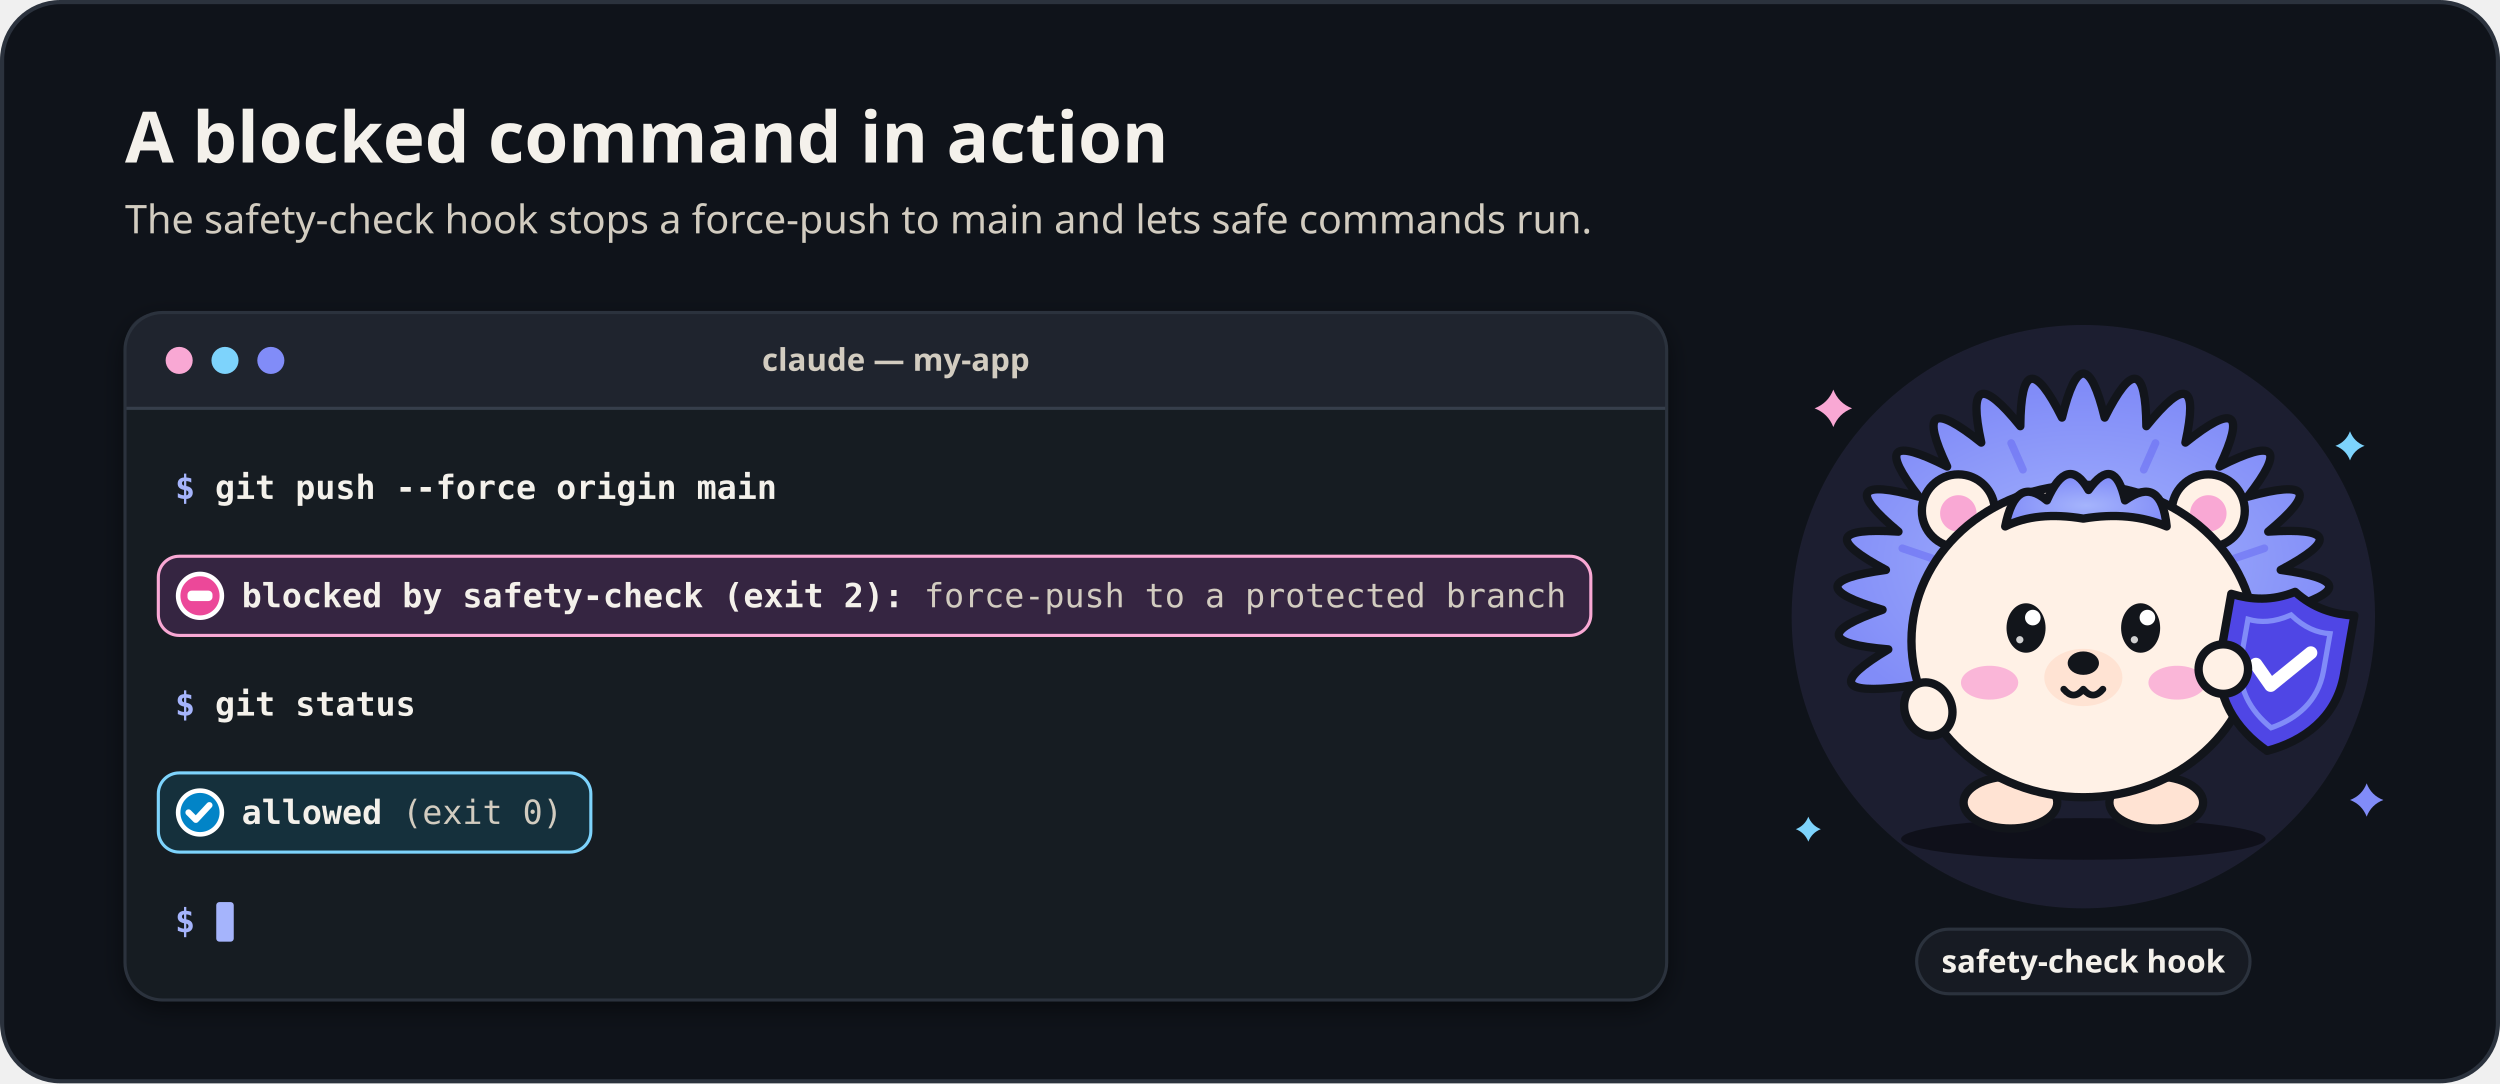
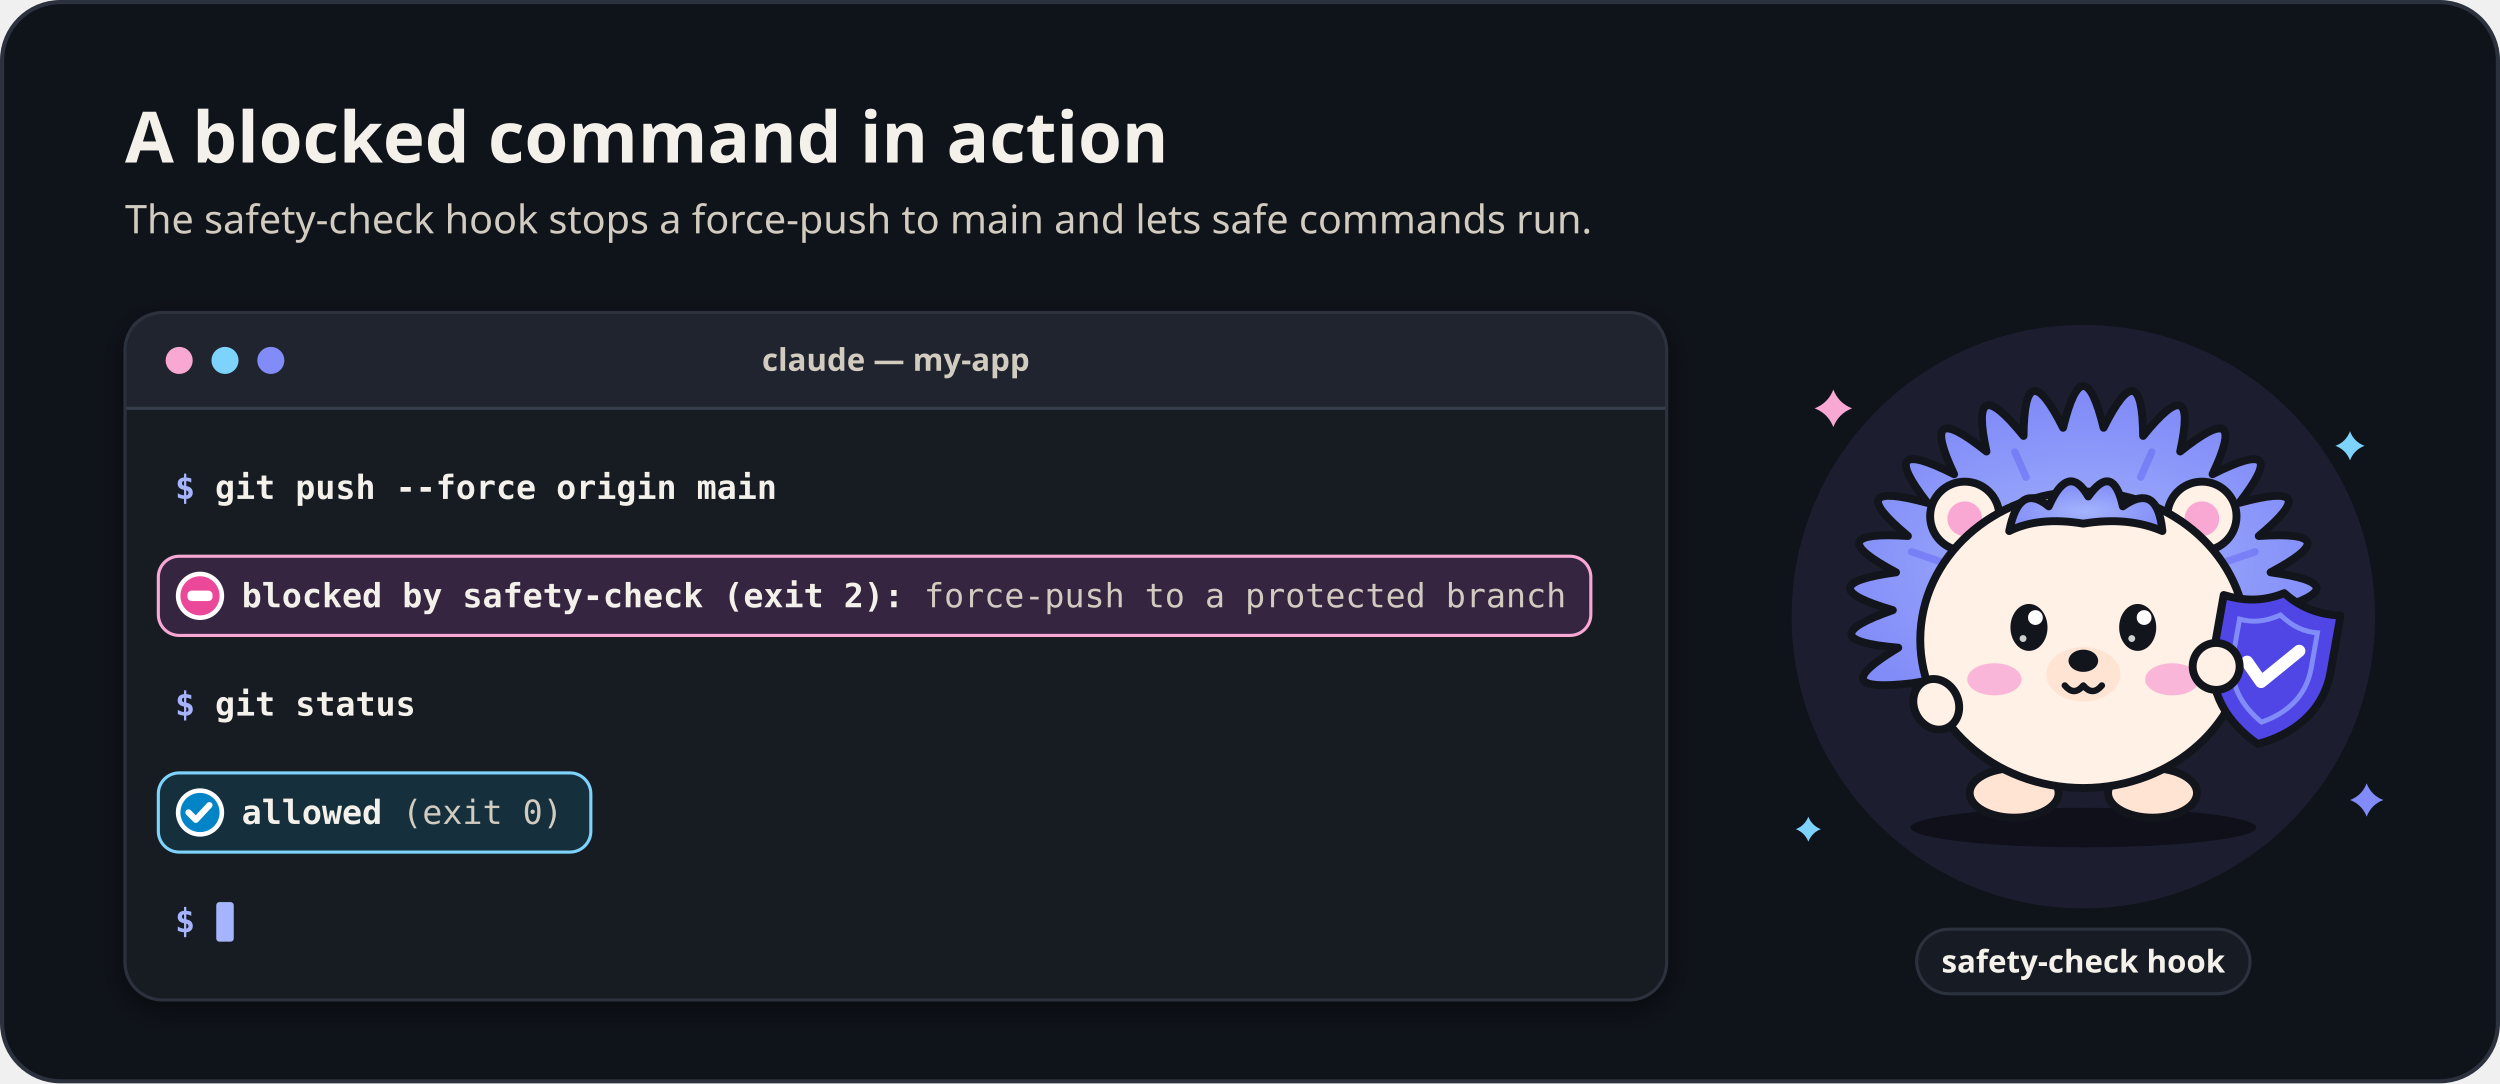
<svg xmlns="http://www.w3.org/2000/svg" viewBox="0 0 1200 520" role="img" aria-labelledby="t d">
  <defs>
    <style>.s{font-family:'Plus Jakarta Sans', system-ui, sans-serif}.m{font-family:ui-monospace, 'SF Mono', Menlo, Consolas, monospace;font-variant-ligatures:none}.eye,.tw,.hop,.shd,.shield,.ic{transform-box:fill-box;transform-origin:50% 50%}.eye{animation:blink 4.6s ease-in-out infinite}@keyframes blink{0%,93%,96%,100%{transform:scaleY(1)}94%,95%{transform:scaleY(.1)}}.tw{animation:twinkle 6s ease-in-out infinite}.tw1{animation-delay:.6s}.tw2{animation-delay:2.1s}.tw3{animation-delay:3.6s}.tw4{animation-delay:5.1s}@keyframes twinkle{0%,32%,100%{transform:scale(1);opacity:1}10%{transform:scale(.85);opacity:.6}22%{transform:scale(1.1);opacity:1}}.g1,.g2,.g3,.g4,.g5,.k1,.k3,.cur,.hop,.shd,.shield,.ic2,.ic4{animation:9s ease-in-out infinite}.g1{animation-name:g1}@keyframes g1{0%{opacity:0}2.44%,91.11%{opacity:1}96.11%,100%{opacity:0}}.k1{animation-name:k1}@keyframes k1{0%,3.89%{transform:translateX(-276.8px);animation-timing-function:steps(28,end)}20.56%,100%{transform:translateX(-8px)}}.g2{animation-name:g2}@keyframes g2{0%,31.67%{opacity:0;transform:translateY(6px)}35%,91.11%{opacity:1;transform:translateY(0px)}96.11%,100%{opacity:0;transform:translateY(0px)}}.ic2{animation-name:ic2}@keyframes ic2{0%,31.67%{transform:scale(.6)}34.44%{transform:scale(1.15)}37.22%,100%{transform:scale(1)}}.g3{animation-name:g3}@keyframes g3{0%,49.44%{opacity:0}50.56%,91.11%{opacity:1}96.11%,100%{opacity:0}}.k3{animation-name:k3}@keyframes k3{0%,52.78%{transform:translateX(-104.0px);animation-timing-function:steps(10,end)}59.44%,100%{transform:translateX(-8px)}}.g4{animation-name:g4}@keyframes g4{0%,62.78%{opacity:0;transform:translateY(6px)}66.11%,91.11%{opacity:1;transform:translateY(0px)}96.11%,100%{opacity:0;transform:translateY(0px)}}.ic4{animation-name:ic4}@keyframes ic4{0%,62.78%{transform:scale(.6)}65.56%{transform:scale(1.15)}68.33%,100%{transform:scale(1)}}.g5{animation-name:g5}@keyframes g5{0%,67.22%{opacity:0}68.33%,91.11%{opacity:1}96.11%,100%{opacity:0}}.cur{animation-name:cur}@keyframes cur{0%{transform:translate(0px,-208px);opacity:0}2.44%{transform:translate(0px,-208px);opacity:1}3.89%{transform:translate(0px,-208px);opacity:1;animation-timing-function:steps(28,end)}20.56%,22.22%{transform:translate(268.8px,-208px);opacity:1}23.33%{transform:translate(268.8px,-208px);opacity:0}49.44%{transform:translate(0px,-104px);opacity:0}50.56%{transform:translate(0px,-104px);opacity:1}52.78%{transform:translate(0px,-104px);opacity:1;animation-timing-function:steps(10,end)}59.44%,61.11%{transform:translate(96.0px,-104px);opacity:1}62.22%{transform:translate(96.0px,-104px);opacity:0}67.22%{transform:translate(0px,0px);opacity:0}68.33%,74.44%,81.11%,86.67%{transform:translate(0px,0px);opacity:1}75.56%,80%,87.78%,91.11%{transform:translate(0px,0px);opacity:.2}92.22%{transform:translate(0px,0px);opacity:.9}96.11%{transform:translate(0px,0px);opacity:0}100%{transform:translate(0px,-208px);opacity:0}}.shield{animation-name:shield}@keyframes shield{0%,24.44%{transform:rotate(-10deg) translate(-6px,32px)}28.33%{transform:rotate(2deg) translate(0px,-3px)}30.56%,32.22%{transform:rotate(0deg) translate(0px,0px)}33.89%{transform:rotate(-4deg) translate(0px,0px)}35.56%{transform:rotate(3deg) translate(0px,0px)}37.22%,91.11%{transform:rotate(0deg) translate(0px,0px)}96.11%,100%{transform:rotate(-10deg) translate(-6px,32px)}}.hop{transform-origin:50% 100%;animation-name:hop}@keyframes hop{0%,24.44%,30.56%,62.78%,70.56%,100%{transform:translateY(0px)}27.22%{transform:translateY(-7px)}64.67%{transform:translateY(-5px)}66.67%{transform:translateY(0px)}68.56%{transform:translateY(-3px)}}.shd{animation-name:shd}@keyframes shd{0%,24.44%,30.56%,62.78%,70.56%,100%{transform:scale(1)}27.22%{transform:scale(.9)}64.67%{transform:scale(.93)}66.67%{transform:scale(1)}68.56%{transform:scale(.96)}}.glint{animation:glint 4.6s ease-in-out infinite}@keyframes glint{0%,93%,96%,100%{opacity:1}93.6%,95.4%{opacity:0}}@media (prefers-reduced-motion:reduce){*,*::before,*::after{animation:none!important}}</style>
    <filter id="sh" x="-10%" y="-10%" width="120%" height="140%">
      <feDropShadow dx="0" dy="4" stdDeviation="6" flood-color="#000000" flood-opacity="0.5" />
    </filter>
    <clipPath id="k1c">
      <rect class="k1" x="103.2" y="218" width="276.8" height="32" />
    </clipPath>
    <clipPath id="k3c">
      <rect class="k3" x="103.2" y="322" width="104.0" height="32" />
    </clipPath>
  </defs>
  <rect x="1" y="1" width="1198" height="518" rx="28" fill="#0f131a" stroke="#2b323d" stroke-width="2" />
  <text class="s" x="60" y="78" font-size="34" font-weight="800" fill="#f4f1eb">A blocked command in action</text>
  <text class="s" x="60" y="112" font-size="19" font-weight="500" fill="#d2ccc0">The safety-check hook stops a force-push to main and lets safe commands run.</text>
  <rect x="60" y="150" width="740" height="330" rx="18" fill="#171b23" filter="url(#sh)" />
  <path d="M60,196V168Q60,150 78,150H782Q800,150 800,168V196Z" fill="#1f242e" />
  <path d="M60,196H800" stroke="#363e4b" stroke-width="1.5" />
  <rect x="60" y="150" width="740" height="330" rx="18" fill="none" stroke="#2b323d" stroke-width="1.5" />
  <circle cx="86" cy="173" r="6.5" fill="#f9a8d4" />
  <circle cx="108" cy="173" r="6.5" fill="#7dd3fc" />
  <circle cx="130" cy="173" r="6.5" fill="#818cf8" />
  <text class="s" x="430" y="178" font-size="15" font-weight="600" fill="#d2ccc0" text-anchor="middle">claude — my-app</text>
  <g class="g1">
    <text class="m" x="84" y="239.5" font-size="16" font-weight="700" fill="#a5b4fc">$</text>
    <text class="m" x="103.2 112.8 122.4 132 141.6 151.2 160.8 170.4 180 189.6 199.2 208.8 218.4 228 237.6 247.2 256.8 266.4 276 285.6 295.2 304.8 314.4 324 333.6 343.2 352.8 362.4" y="239.5" font-size="16" font-weight="600" fill="#f4f1eb" clip-path="url(#k1c)">git push --force origin main</text>
  </g>
  <g class="g2">
    <rect x="76" y="267" width="687.6" height="38" rx="10" fill="#352541" stroke="#f9a8d4" stroke-width="1.5" />
    <g class="ic ic2">
      <circle cx="96" cy="286" r="10.5" fill="#ec4899" stroke="#ffffff" stroke-width="2.2" />
      <rect x="90" y="283.5" width="12" height="5" rx="2" fill="#ffffff" />
    </g>
    <text xml:space="preserve" class="m" x="116" y="291.5" font-size="16" font-weight="700" fill="#f4f1eb">blocked by safety-check (exit 2):<tspan font-weight="500" fill="#d2ccc0"> force-push to a protected branch</tspan>
    </text>
  </g>
  <g class="g3">
    <text class="m" x="84" y="343.5" font-size="16" font-weight="700" fill="#a5b4fc">$</text>
    <text class="m" x="103.2 112.8 122.4 132 141.6 151.2 160.8 170.4 180 189.6" y="343.5" font-size="16" font-weight="600" fill="#f4f1eb" clip-path="url(#k3c)">git status</text>
  </g>
  <g class="g4">
    <rect x="76" y="371" width="207.6" height="38" rx="10" fill="#15303c" stroke="#7dd3fc" stroke-width="1.5" />
    <g class="ic ic4">
      <circle cx="96" cy="390" r="10.5" fill="#0284c7" stroke="#ffffff" stroke-width="2.2" />
      <path d="M90.5,390l3.5,3.5l6.5,-7" fill="none" stroke="#ffffff" stroke-width="3" stroke-linecap="round" stroke-linejoin="round" />
    </g>
    <text xml:space="preserve" class="m" x="116" y="395.5" font-size="16" font-weight="700" fill="#f4f1eb">allowed<tspan font-weight="500" fill="#d2ccc0"> (exit 0)</tspan>
    </text>
  </g>
  <g class="g5">
    <text class="m" x="84" y="447.5" font-size="16" font-weight="700" fill="#a5b4fc">$</text>
  </g>
  <rect class="cur" x="103.8" y="433.0" width="8.4" height="19" rx="1.5" fill="#a5b4fc" />
  <circle cx="1000" cy="296" r="140" fill="#2a2946" opacity="0.5" />
  <g class="tw tw1">
    <path d="M880,187Q882.5,193.5 889,196Q882.5,198.5 880,205Q877.5,198.5 871,196Q877.5,193.5 880,187Z" fill="#f9a8d4" opacity="1" />
  </g>
  <g class="tw tw2">
    <path d="M1128,207Q1129.9,212.1 1135,214Q1129.9,215.9 1128,221Q1126.1,215.9 1121,214Q1126.1,212.1 1128,207Z" fill="#7dd3fc" opacity="1" />
  </g>
  <g class="tw tw3">
    <path d="M1136,376Q1138.2,381.8 1144,384Q1138.2,386.2 1136,392Q1133.8,386.2 1128,384Q1133.8,381.8 1136,376Z" fill="#818cf8" opacity="1" />
  </g>
  <g class="tw tw4">
    <path d="M868,392Q869.7,396.3 874,398Q869.7,399.7 868,404Q866.3,399.7 862,398Q866.3,396.3 868,392Z" fill="#7dd3fc" opacity="1" />
  </g>
-   <g transform="translate(862.5 152.69) scale(1.25)">
+   <g transform="translate(869.54 160.03) scale(1.186)">
    <defs>
      <radialGradient id="mg" cx="50%" cy="60%" r="55%">
        <stop offset="0" stop-color="#a5b4fc" />
        <stop offset="1" stop-color="#818cf8" />
      </radialGradient>
    </defs>
    <ellipse class="shd" cx="110" cy="200" rx="70" ry="8" fill="#000000" opacity="0.45" />
    <g class="hop">
      <path d="M110,130L40.7,141.6Q3.9,145.9 35.1,127.2Q-1.8,124.1 32.9,112Q-2.4,101.7 34.2,96.7Q2,79.6 39,82Q11.3,58.9 46.9,68.6Q25.1,40.5 57.7,57Q42.7,25.3 70.8,47.8Q63.4,13.8 85.8,41.5Q86.1,6.8 101.8,38.2Q110,4.4 118.2,38.2Q133.9,6.8 134.2,41.5Q156.6,13.8 149.2,47.8Q177.3,25.3 162.3,57Q194.9,40.5 173.1,68.6Q208.7,58.9 181,82Q218,79.6 185.8,96.7Q222.4,101.7 187.1,112Q221.8,124.1 184.9,127.2Q216.1,145.9 179.3,141.6Z" fill="url(#mg)" stroke="#12151b" stroke-width="3.2" stroke-linejoin="round" stroke-linecap="round" />
      <path d="M51.7,92.2L40.5,88.4" stroke="#6366f1" stroke-width="3" stroke-linecap="round" opacity=".5" />
      <path d="M65.4,71.7L56.8,64.1" stroke="#6366f1" stroke-width="3" stroke-linecap="round" opacity=".5" />
      <path d="M86.8,58.2L82.3,48" stroke="#6366f1" stroke-width="3" stroke-linecap="round" opacity=".5" />
      <path d="M133.2,58.2L137.7,48" stroke="#6366f1" stroke-width="3" stroke-linecap="round" opacity=".5" />
      <path d="M154.6,71.7L163.2,64.1" stroke="#6366f1" stroke-width="3" stroke-linecap="round" opacity=".5" />
      <path d="M168.3,92.2L179.5,88.4" stroke="#6366f1" stroke-width="3" stroke-linecap="round" opacity=".5" />
      <circle cx="62" cy="74" r="14" fill="#fff1e6" stroke="#12151b" stroke-width="3.2" stroke-linejoin="round" stroke-linecap="round" />
      <circle cx="62" cy="75" r="7" fill="#f9a8d4" />
      <circle cx="158" cy="74" r="14" fill="#fff1e6" stroke="#12151b" stroke-width="3.2" stroke-linejoin="round" stroke-linecap="round" />
      <circle cx="158" cy="75" r="7" fill="#f9a8d4" />
      <ellipse cx="82" cy="186" rx="18" ry="10" fill="#ffe3d3" stroke="#12151b" stroke-width="3.2" stroke-linejoin="round" stroke-linecap="round" />
      <ellipse cx="138" cy="186" rx="18" ry="10" fill="#ffe3d3" stroke="#12151b" stroke-width="3.2" stroke-linejoin="round" stroke-linecap="round" />
      <ellipse cx="110" cy="124" rx="66" ry="60" fill="#fff1e6" stroke="#12151b" stroke-width="3.2" stroke-linejoin="round" stroke-linecap="round" />
      <path d="M80,80Q84,60 96,70Q104,52 112,66Q122,52 126,70Q140,60 142,80Q128,74 110,77Q92,74 80,80Z" fill="url(#mg)" stroke="#12151b" stroke-width="3.2" stroke-linejoin="round" stroke-linecap="round" />
      <ellipse cx="74" cy="140" rx="11" ry="6.5" fill="#f9a8d4" opacity=".8" />
      <ellipse cx="146" cy="140" rx="11" ry="6.5" fill="#f9a8d4" opacity=".8" />
      <g class="eye">
        <ellipse cx="88" cy="119" rx="7.5" ry="9.5" fill="#12151b" />
        <g class="glint">
          <circle cx="90.6" cy="115" r="3" fill="#ffffff" />
          <circle cx="85.6" cy="123.5" r="1.4" fill="#ffffff" opacity=".8" />
        </g>
      </g>
      <g class="eye">
        <ellipse cx="132" cy="119" rx="7.5" ry="9.5" fill="#12151b" />
        <g class="glint">
          <circle cx="134.6" cy="115" r="3" fill="#ffffff" />
          <circle cx="129.6" cy="123.5" r="1.4" fill="#ffffff" opacity=".8" />
        </g>
      </g>
      <ellipse cx="110" cy="138" rx="15" ry="11" fill="#ffe3d3" />
      <ellipse cx="110" cy="132.5" rx="6" ry="4.5" fill="#12151b" />
      <path d="M102.5,142.5q3.75,4.5 7.5,0q3.75,4.5 7.5,0" fill="none" stroke="#12151b" stroke-width="2.6" stroke-linecap="round" stroke-linejoin="round" />
      <ellipse cx="50" cy="152" rx="9" ry="10.5" fill="#fff1e6" stroke="#12151b" stroke-width="3.2" stroke-linejoin="round" stroke-linecap="round" transform="rotate(-25 46 150)" />
      <g transform="translate(6 -32) rotate(10 176.25 167)">
        <g class="shield">
          <path d="M180,136C188,141 196,142 204,141L204,164C204,181 193,192 180,198C167,192 156,181 156,164L156,141C164,142 172,141 180,136Z" fill="#4f46e5" stroke="#12151b" stroke-width="3.2" stroke-linejoin="round" stroke-linecap="round" />
          <path d="M180,145C186,149 191,150 196,149.5L196,164C196,176 189,184 180,189C171,184 164,176 164,164L164,149.5C169,150 174,149 180,145Z" fill="none" stroke="#818cf8" stroke-width="2" />
          <path d="M170,166l7,7l13,-15" fill="none" stroke="#ffffff" stroke-width="5" stroke-linecap="round" stroke-linejoin="round" />
          <circle cx="158" cy="170" r="9.5" fill="#fff1e6" stroke="#12151b" stroke-width="3.2" stroke-linejoin="round" stroke-linecap="round" />
        </g>
      </g>
    </g>
  </g>
  <rect x="920" y="446" width="160" height="31" rx="15.5" fill="#171b23" stroke="#2b323d" stroke-width="1.5" />
  <text class="s" x="1000" y="466.8" font-size="15" font-weight="600" fill="#f4f1eb" text-anchor="middle">safety-check hook</text>
</svg>
